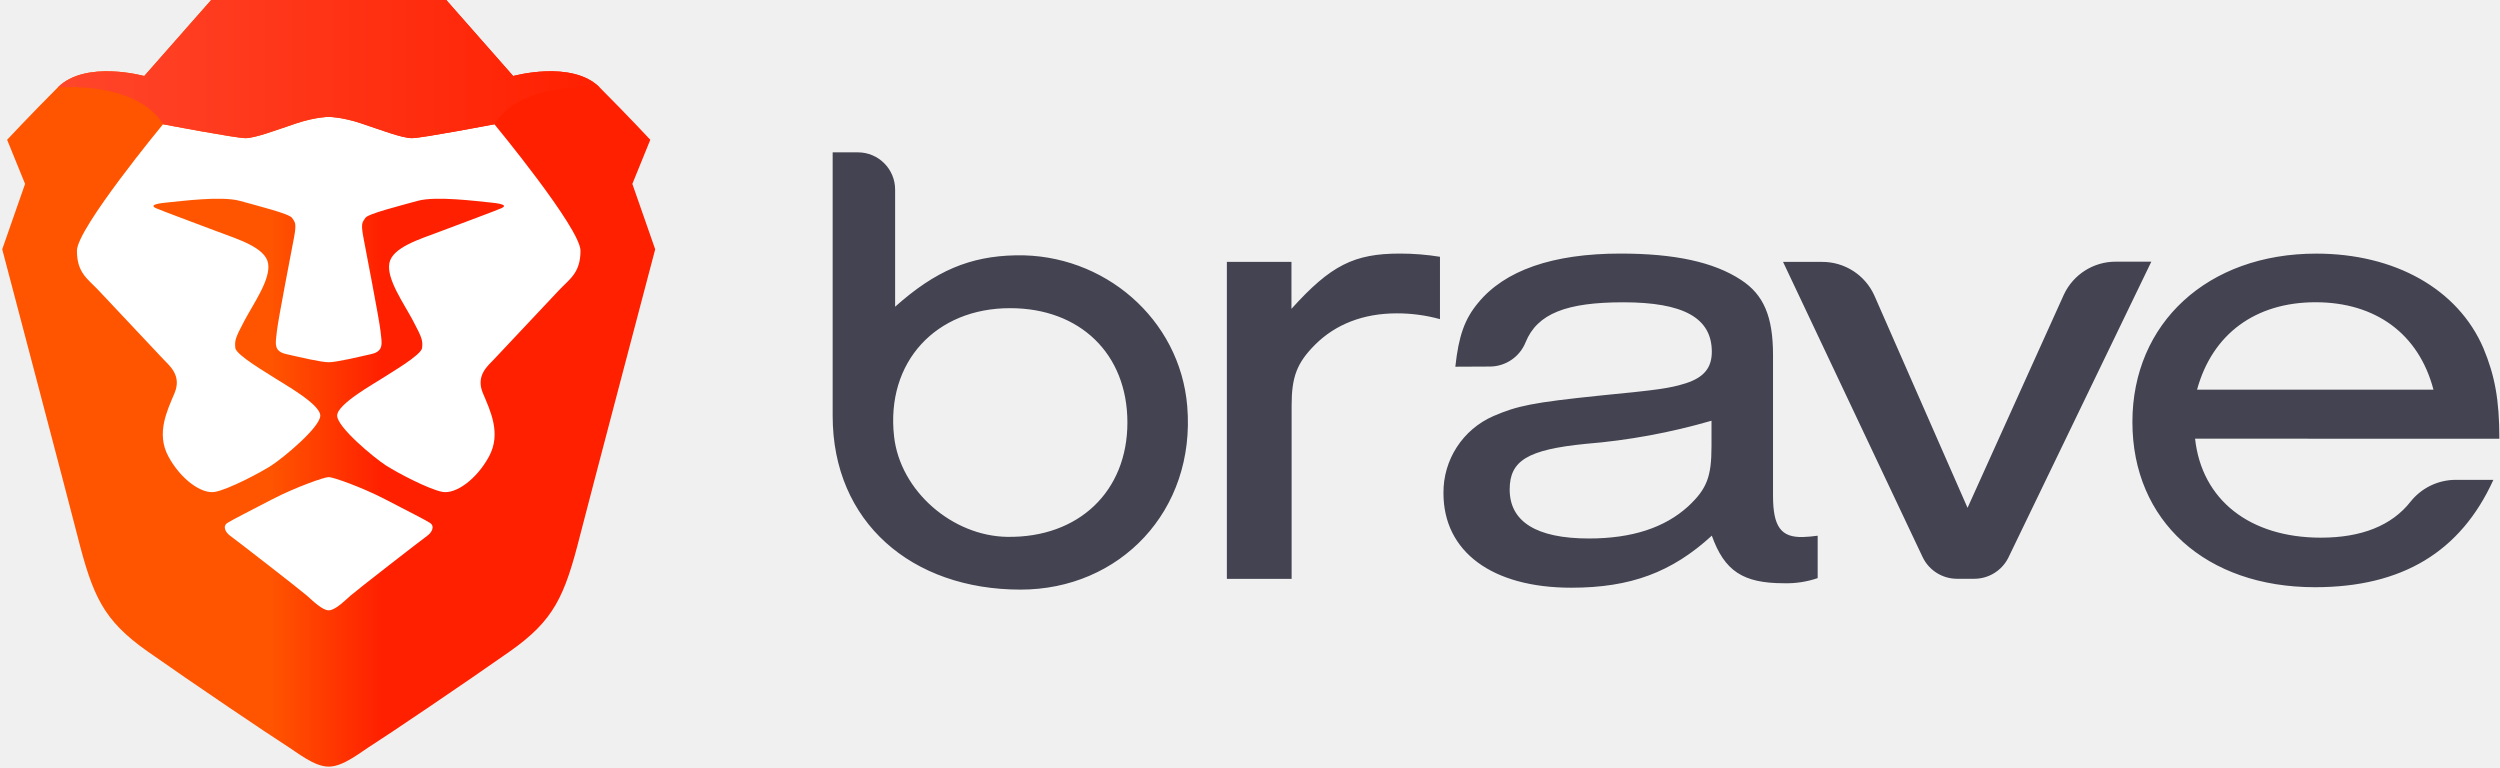
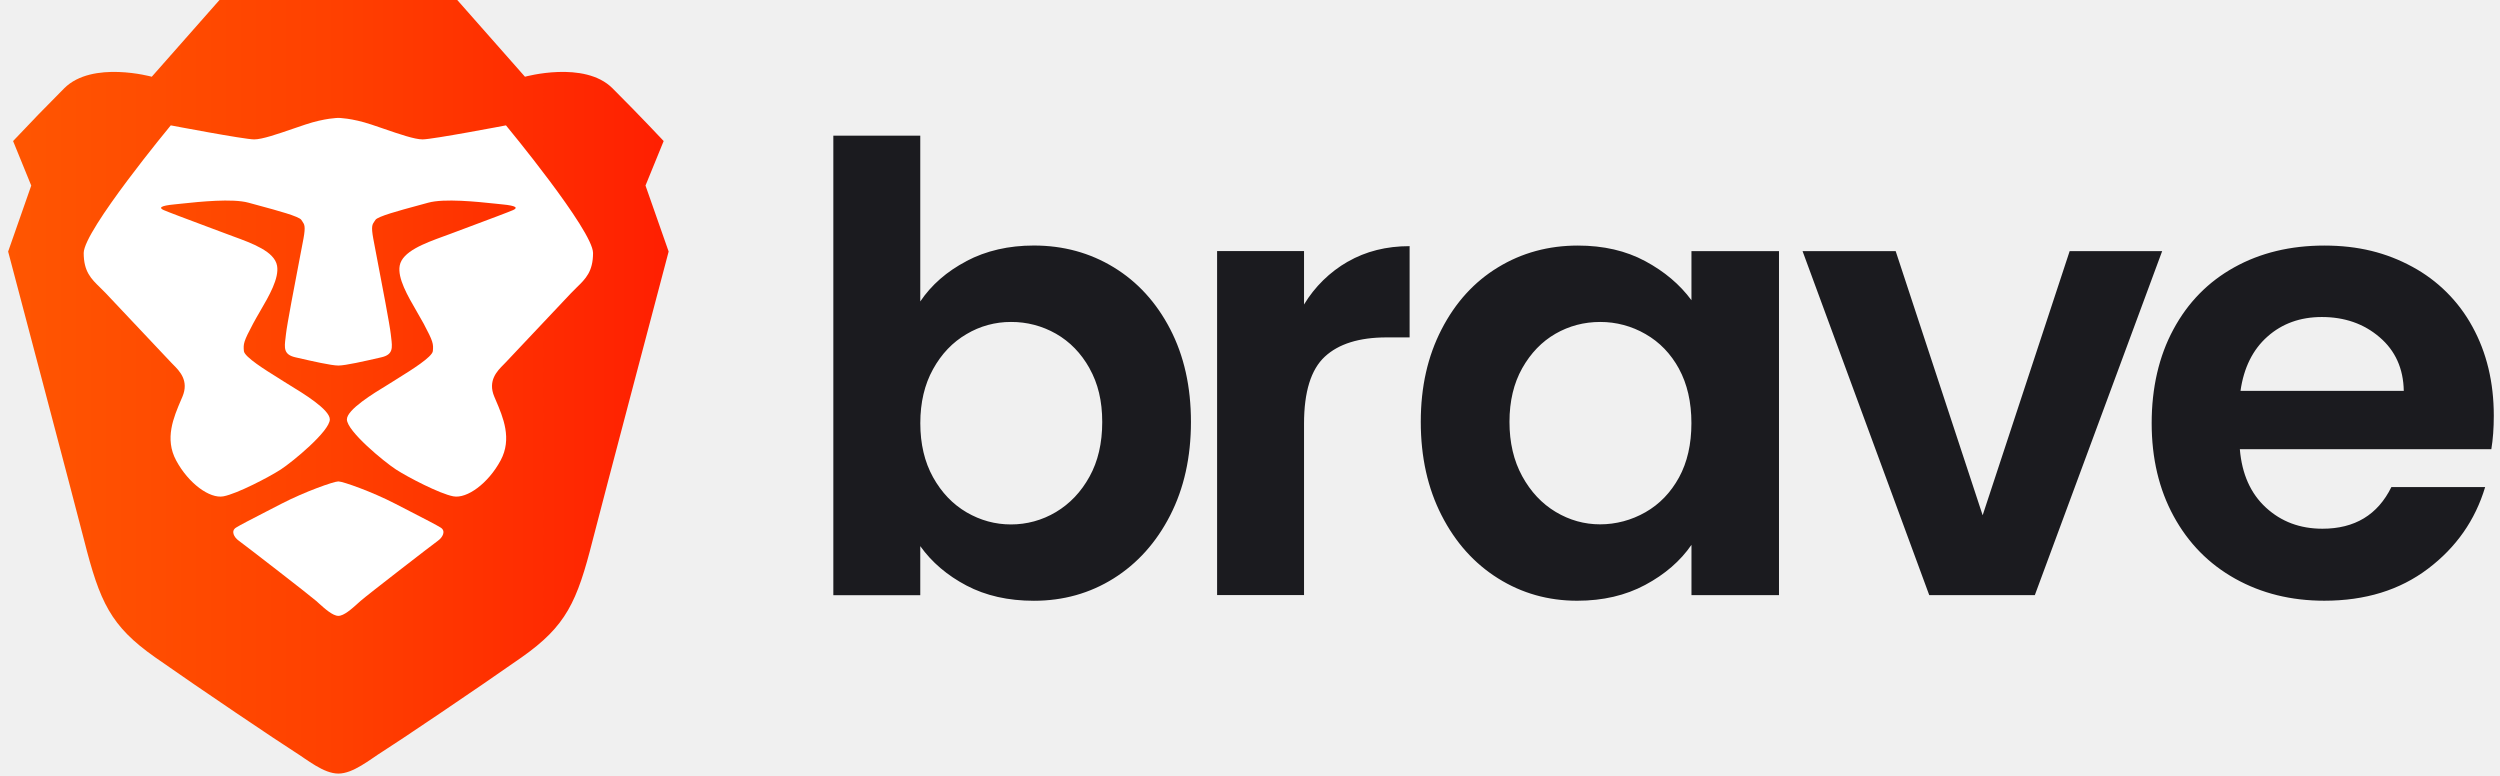
- <svg xmlns="http://www.w3.org/2000/svg" xmlns:xlink="http://www.w3.org/1999/xlink" width="430" height="132" viewBox="0 0 430 132">
+ <svg xmlns="http://www.w3.org/2000/svg" width="129" height="40" fill="none">
+   <path fill-rule="evenodd" clip-rule="evenodd" d="m33.307 9.576.938-2.298S33.052 6 31.603 4.554c-1.448-1.446-4.515-.595-4.515-.595L23.594 0H11.325L7.832 3.959s-3.067-.851-4.516.595A123.965 123.965 0 0 0 .675 7.278l.937 2.298L.42 12.98s3.509 13.273 3.92 14.894c.81 3.191 1.363 4.425 3.663 6.042s6.476 4.426 7.157 4.851c.682.426 1.534 1.15 2.3 1.15.768 0 1.62-.724 2.301-1.15.682-.425 4.857-3.234 7.157-4.85 2.3-1.618 2.855-2.852 3.664-6.043.411-1.621 3.92-14.894 3.92-14.894l-1.194-3.404Z" fill="url(#a)" />
+   <path d="M21.805 7.193c.511 0 4.303-.724 4.303-.724s4.493 5.426 4.493 6.586c0 .958-.386 1.334-.841 1.775a8.084 8.084 0 0 0-.292.293l-3.37 3.573c-.033.036-.07.073-.11.113-.336.337-.83.835-.482 1.66l.072.17c.383.894.856 1.999.254 3.118-.64 1.191-1.737 1.986-2.44 1.854-.703-.131-2.354-.993-2.96-1.386-.608-.394-2.532-1.979-2.532-2.585 0-.506 1.384-1.348 2.056-1.756.134-.082.24-.146.3-.187.07-.047.186-.119.329-.207.613-.381 1.721-1.069 1.75-1.374.034-.376.02-.486-.474-1.415a19.82 19.82 0 0 0-.356-.627c-.47-.81-.998-1.716-.881-2.365.132-.733 1.281-1.153 2.255-1.51l.355-.13 1.014-.38c.973-.364 2.053-.769 2.23-.85.248-.114.184-.223-.563-.293l-.363-.038c-.924-.098-2.63-.279-3.459-.048l-.538.147c-.931.252-2.073.56-2.182.739a1.53 1.53 0 0 1-.056.083c-.105.149-.173.246-.057.879.034.188.105.56.193 1.018.258 1.342.659 3.436.71 3.906.006.066.014.13.022.19.064.525.107.875-.503 1.014l-.16.037c-.688.157-1.697.389-2.062.389-.365 0-1.375-.232-2.064-.39a73.958 73.958 0 0 0-.158-.036c-.61-.14-.568-.489-.503-1.013l.022-.19c.05-.472.453-2.57.71-3.913.088-.456.159-.824.193-1.012.116-.633.047-.73-.057-.88-.018-.025-.037-.051-.056-.083-.11-.178-1.251-.486-2.183-.738a76.389 76.389 0 0 1-.538-.147c-.829-.23-2.534-.05-3.458.048l-.363.038c-.747.07-.811.179-.564.292.178.082 1.258.486 2.23.85l1.015.38c.114.044.233.087.355.132.973.356 2.123.776 2.255 1.509.117.649-.41 1.555-.882 2.364-.127.22-.25.43-.355.628-.495.93-.508 1.04-.474 1.415.028.305 1.136.992 1.75 1.373.142.09.259.161.328.208.061.041.166.105.3.186.672.41 2.056 1.25 2.056 1.757 0 .606-1.924 2.191-2.53 2.585-.608.393-2.259 1.255-2.961 1.386-.703.132-1.8-.663-2.44-1.854-.603-1.12-.13-2.224.253-3.119l.072-.168c.35-.826-.146-1.324-.482-1.661a3.72 3.72 0 0 1-.11-.113l-3.369-3.573a9.156 9.156 0 0 0-.292-.292c-.455-.442-.841-.818-.841-1.776 0-1.16 4.493-6.586 4.493-6.586s3.791.724 4.303.724c.407 0 1.195-.271 2.016-.554.208-.071.418-.143.625-.212 1.022-.34 1.704-.343 1.704-.343s.681.002 1.704.343c.206.069.416.14.624.212.822.283 1.61.554 2.017.554Z" fill="#fff" />
+   <path d="M21.154 26.384c.802.412 1.37.705 1.585.84.278.173.109.501-.144.68-.254.179-3.659 2.812-3.989 3.103l-.134.12c-.318.287-.724.652-1.012.652-.288 0-.695-.366-1.013-.652a16.344 16.344 0 0 0-.133-.12c-.33-.29-3.736-2.924-3.989-3.103-.253-.179-.423-.507-.145-.68.215-.135.784-.428 1.587-.841l.762-.393c1.2-.62 2.697-1.149 2.93-1.149.234 0 1.73.528 2.931 1.149l.764.394Z" fill="#fff" />
+   <path d="M49.872 13.47c1.015-.534 2.175-.801 3.477-.801 1.517 0 2.89.375 4.116 1.122 1.227.747 2.2 1.81 2.916 3.189.715 1.378 1.072 2.973 1.072 4.79 0 1.817-.357 3.425-1.072 4.823-.715 1.398-1.69 2.483-2.916 3.253-1.23.77-2.602 1.154-4.116 1.154-1.326 0-2.483-.262-3.477-.785-.994-.523-1.79-1.2-2.386-2.035v2.532H43V7h4.486v8.555c.575-.854 1.372-1.55 2.386-2.081v-.003ZM56.218 19c-.439-.78-1.015-1.372-1.73-1.78a4.62 4.62 0 0 0-2.322-.607 4.44 4.44 0 0 0-2.291.625c-.715.416-1.294 1.02-1.73 1.811-.439.791-.657 1.721-.657 2.788 0 1.067.218 1.997.657 2.788.44.79 1.015 1.392 1.73 1.811.715.416 1.48.625 2.29.625.812 0 1.608-.212 2.323-.64.715-.427 1.294-1.034 1.73-1.825.439-.79.657-1.73.657-2.82 0-1.09-.218-1.991-.657-2.77V19Zm13.328-5.497c.93-.535 1.992-.802 3.19-.802v4.709h-1.187c-1.41 0-2.473.331-3.189.994-.715.663-1.072 1.817-1.072 3.46v8.842h-4.486v-17.75h4.486v2.756a6.307 6.307 0 0 1 2.258-2.212v.003Zm4.838 3.494c.715-1.39 1.686-2.456 2.915-3.203 1.227-.748 2.602-1.123 4.117-1.123 1.325 0 2.482.268 3.476.803.995.535 1.788 1.206 2.387 2.017V12.96h4.517v17.75H87.28v-2.596c-.575.835-1.372 1.524-2.387 2.067-1.014.544-2.183.817-3.508.817-1.495 0-2.858-.384-4.085-1.154-1.23-.77-2.2-1.852-2.915-3.253-.715-1.398-1.073-3.006-1.073-4.823 0-1.816.358-3.386 1.073-4.773v.003Zm12.255 2.035c-.427-.78-1.002-1.378-1.73-1.794a4.635 4.635 0 0 0-2.34-.625c-.834 0-1.601.204-2.307.608-.704.407-1.276 1-1.716 1.779-.438.78-.657 1.703-.657 2.77s.219 2.003.657 2.803c.44.802 1.015 1.415 1.73 1.843.715.427 1.48.64 2.29.64.812 0 1.614-.21 2.341-.626.727-.415 1.302-1.014 1.73-1.793.427-.78.64-1.715.64-2.803 0-1.087-.216-2.023-.64-2.802h.002Zm15.669 7.546 4.486-13.619h4.773l-6.57 17.75h-5.448l-6.537-17.75h4.805l4.485 13.62h.006Zm26.244-3.398h-12.976c.107 1.282.555 2.285 1.346 3.012.79.727 1.761 1.09 2.915 1.09 1.666 0 2.852-.715 3.558-2.148h4.838c-.512 1.709-1.495 3.113-2.948 4.212-1.454 1.102-3.236 1.651-5.352 1.651-1.709 0-3.241-.378-4.599-1.137-1.357-.758-2.412-1.83-3.171-3.22-.759-1.39-1.137-2.992-1.137-4.806s.372-3.45 1.122-4.837c.747-1.39 1.794-2.456 3.14-3.203 1.346-.748 2.895-1.123 4.645-1.123 1.75 0 3.198.364 4.535 1.09a7.678 7.678 0 0 1 3.108 3.094c.735 1.334 1.104 2.869 1.104 4.598 0 .64-.043 1.219-.128 1.73v-.003Zm-4.517-3.011c-.02-1.154-.439-2.079-1.25-2.77-.811-.696-1.805-1.041-2.98-1.041-1.11 0-2.046.337-2.802 1.008-.759.672-1.224 1.608-1.393 2.803h8.428-.003Z" fill="#1B1B1F" />
  <defs>
-     <linearGradient x1="0%" y1="50.706%" x2="100%" y2="50.706%" id="a">
-       <stop stop-color="#F50" offset="0%" />
-       <stop stop-color="#F50" offset="40.988%" />
-       <stop stop-color="#FF2000" offset="58.198%" />
-       <stop stop-color="#FF2000" offset="100%" />
+     <linearGradient id="a" x1=".419" y1="40.199" x2="34.5" y2="40.199" gradientUnits="userSpaceOnUse">
+       <stop stop-color="#FF5601" />
+       <stop offset=".5" stop-color="#FF4000" />
+       <stop offset="1" stop-color="#FF1F01" />
    </linearGradient>
-     <linearGradient x1="2.148%" y1="50.706%" x2="100%" y2="50.706%" id="b">
-       <stop stop-color="#FF452A" offset="0%" />
-       <stop stop-color="#FF2000" offset="100%" />
-     </linearGradient>
-     <path d="M87.884 13.077L76.372 0H35.94L24.428 13.077S14.32 10.266 9.547 15.045c0 0 13.477-1.218 18.11 6.325 0 0 12.495 2.39 14.18 2.39 1.684 0 5.334-1.406 8.704-2.53 3.369-1.125 5.615-1.133 5.615-1.133s2.246.008 5.616 1.133c3.37 1.124 7.02 2.53 8.704 2.53 1.685 0 14.18-2.39 14.18-2.39 4.632-7.543 18.11-6.325 18.11-6.325-4.773-4.78-14.882-1.968-14.882-1.968" id="c" />
  </defs>
-   <g fill="none" fill-rule="evenodd">
-     <path d="M143.218 71.53V26.204h4.34a6.4 6.4 0 016.403 6.396v20.154c6.955-6.2 12.87-8.682 20.754-8.84 15.12-.31 28.245 10.91 29.491 25.968 1.49 17.99-11.605 31.531-28.666 31.531-18.73 0-32.322-11.603-32.322-29.883zm10.564 3.559c1.06 9.365 10.012 17.1 19.452 17.25 12.299.187 20.68-7.82 20.68-19.666 0-11.847-8.194-19.667-20.146-19.667-12.777-.028-21.439 9.244-19.986 22.083zm68.348-30.043v8.073c6.759-7.492 10.761-9.505 18.673-9.505 2.302.002 4.6.187 6.872.552V54.89c-2.425-.666-4.929-1-7.444-.993-5.727 0-10.536 1.873-14.06 5.413-3.094 3.1-4.013 5.525-4.013 10.395V99.56h-11.137V45.046h11.109zm28.188 18.028c.572-5.31 1.603-8.185 3.89-10.948 4.584-5.619 12.834-8.512 24.514-8.512 9.28 0 16.04 1.442 20.736 4.532 3.9 2.538 5.502 6.303 5.502 12.933v24.208c0 5.31 1.378 7.183 5.156 7.08a23.6 23.6 0 002.522-.225v7.295a16.51 16.51 0 01-5.84.88c-6.984 0-10.19-2.097-12.365-8.184-6.871 6.302-13.977 8.953-24.167 8.953-13.63 0-21.991-6.19-21.991-16.258a14.309 14.309 0 018.586-13.26c4.125-1.77 6.647-2.323 18.44-3.54 10.077-.993 11.802-1.218 14.66-2.107 3.094-.993 4.472-2.65 4.472-5.413 0-5.863-4.921-8.513-15.233-8.513-9.75 0-14.774 1.93-16.79 6.855a6.646 6.646 0 01-6.14 4.196l-5.952.028zm44.059 9.29a109.176 109.176 0 01-21.654 3.98c-9.965.992-13.059 2.875-13.059 7.847 0 5.526 4.584 8.429 13.63 8.429 7.443 0 13.059-1.873 17.07-5.525 3.207-2.988 4.013-5.086 4.013-10.302v-4.43zm45.146 27.186h-2.868a6.563 6.563 0 01-5.944-3.69l-24.026-50.814h6.675a9.815 9.815 0 019.027 5.778l16.03 36.523 16.564-36.663a9.816 9.816 0 018.98-5.675h6.066l-24.589 50.907a6.563 6.563 0 01-5.915 3.634zm38.031-24.096c1.144 10.507 9.375 17.025 21.646 17.025 6.965 0 12.186-2.07 15.42-6.2a9.94 9.94 0 017.78-3.745h6.46C423.235 94.914 413.167 101 398.159 101c-18.748 0-31.385-11.387-31.385-28.413 0-17.025 12.946-28.965 31.62-28.965 13.508 0 24.372 6.078 28.75 16.257 1.95 4.683 2.747 8.84 2.747 15.583l-52.337-.009zm41.003-8.428c-2.521-9.618-9.965-15.04-20.276-15.04-10.312 0-17.755 5.422-20.39 15.04h40.666z" fill="#434351" />
-     <g transform="translate(.382)">
-       <path d="M108.381 31.632l3.089-7.59s-3.93-4.218-8.704-8.997c-4.773-4.78-14.882-1.968-14.882-1.968L76.372 0H35.94L24.428 13.077S14.32 10.266 9.547 15.045C4.773 19.825.842 24.04.842 24.04l3.089 7.59-3.93 11.246S11.56 86.72 12.915 92.075c2.667 10.543 4.492 14.619 12.074 19.96 7.58 5.342 21.339 14.62 23.585 16.025 2.246 1.406 5.054 3.8 7.581 3.8s5.335-2.394 7.581-3.8c2.247-1.406 16.005-10.683 23.586-16.025 7.581-5.341 9.406-9.417 12.073-19.96 1.355-5.354 12.916-49.198 12.916-49.198l-3.93-11.245z" fill="url(#a)" />
-       <path d="M84.655 21.37s14.808 17.922 14.808 21.753c0 3.83-1.863 4.841-3.736 6.833L84.625 61.76c-1.05 1.117-3.238 2.81-1.951 5.858 1.286 3.048 3.183 6.926 1.073 10.86-2.11 3.933-5.725 6.559-8.041 6.125-2.317-.435-7.757-3.281-9.758-4.581-2-1.3-8.34-6.537-8.34-8.54 0-2.003 6.554-5.6 7.764-6.417 1.212-.817 6.735-3.98 6.848-5.221.113-1.242.07-1.606-1.56-4.674-1.63-3.068-4.566-7.162-4.077-9.886.489-2.723 5.223-4.14 8.6-5.417 3.379-1.277 9.883-3.69 10.695-4.065.813-.375.603-.732-1.859-.966-2.46-.234-9.445-1.162-12.594-.283-3.15.879-8.529 2.216-8.965 2.925-.435.709-.82.733-.372 3.179.447 2.445 2.751 14.182 2.975 16.266.223 2.085.66 3.463-1.584 3.977-2.245.514-6.024 1.406-7.323 1.406-1.298 0-5.078-.892-7.323-1.406-2.245-.514-1.807-1.892-1.583-3.977.223-2.084 2.527-13.82 2.975-16.266.447-2.446.063-2.47-.373-3.18-.436-.708-5.816-2.045-8.965-2.924s-10.133.05-12.594.283c-2.462.234-2.672.59-1.86.966.813.375 7.318 2.788 10.696 4.065 3.378 1.277 8.112 2.694 8.6 5.417.489 2.724-2.447 6.818-4.076 9.886-1.63 3.068-1.673 3.432-1.56 4.674.113 1.241 5.636 4.404 6.847 5.221 1.21.817 7.765 4.414 7.765 6.417s-6.34 7.24-8.341 8.54c-2 1.3-7.44 4.146-9.757 4.58-2.317.435-5.932-2.19-8.042-6.124-2.11-3.934-.213-7.812 1.073-10.86 1.287-3.048-.9-4.741-1.95-5.858L16.585 49.956c-1.873-1.992-3.735-3.003-3.735-6.833S27.657 21.37 27.657 21.37s12.495 2.39 14.18 2.39c1.684 0 5.334-1.406 8.704-2.53 3.369-1.125 5.615-1.133 5.615-1.133s2.246.008 5.616 1.133c3.37 1.124 7.02 2.53 8.704 2.53 1.685 0 14.18-2.39 14.18-2.39zm-11.1 68.556c.916.575.357 1.658-.477 2.249-.835.59-12.056 9.29-13.145 10.252-1.089.962-2.689 2.55-3.777 2.55s-2.688-1.588-3.777-2.55c-1.09-.962-12.31-9.661-13.144-10.252-.835-.591-1.394-1.674-.478-2.249.917-.574 3.785-2.024 7.742-4.074 3.956-2.05 8.888-3.793 9.657-3.793.77 0 5.7 1.743 9.658 3.793 3.957 2.05 6.824 3.5 7.741 4.074z" fill="#FFF" />
-       <use fill="url(#b)" xlink:href="#c" />
-     </g>
-   </g>
</svg>
